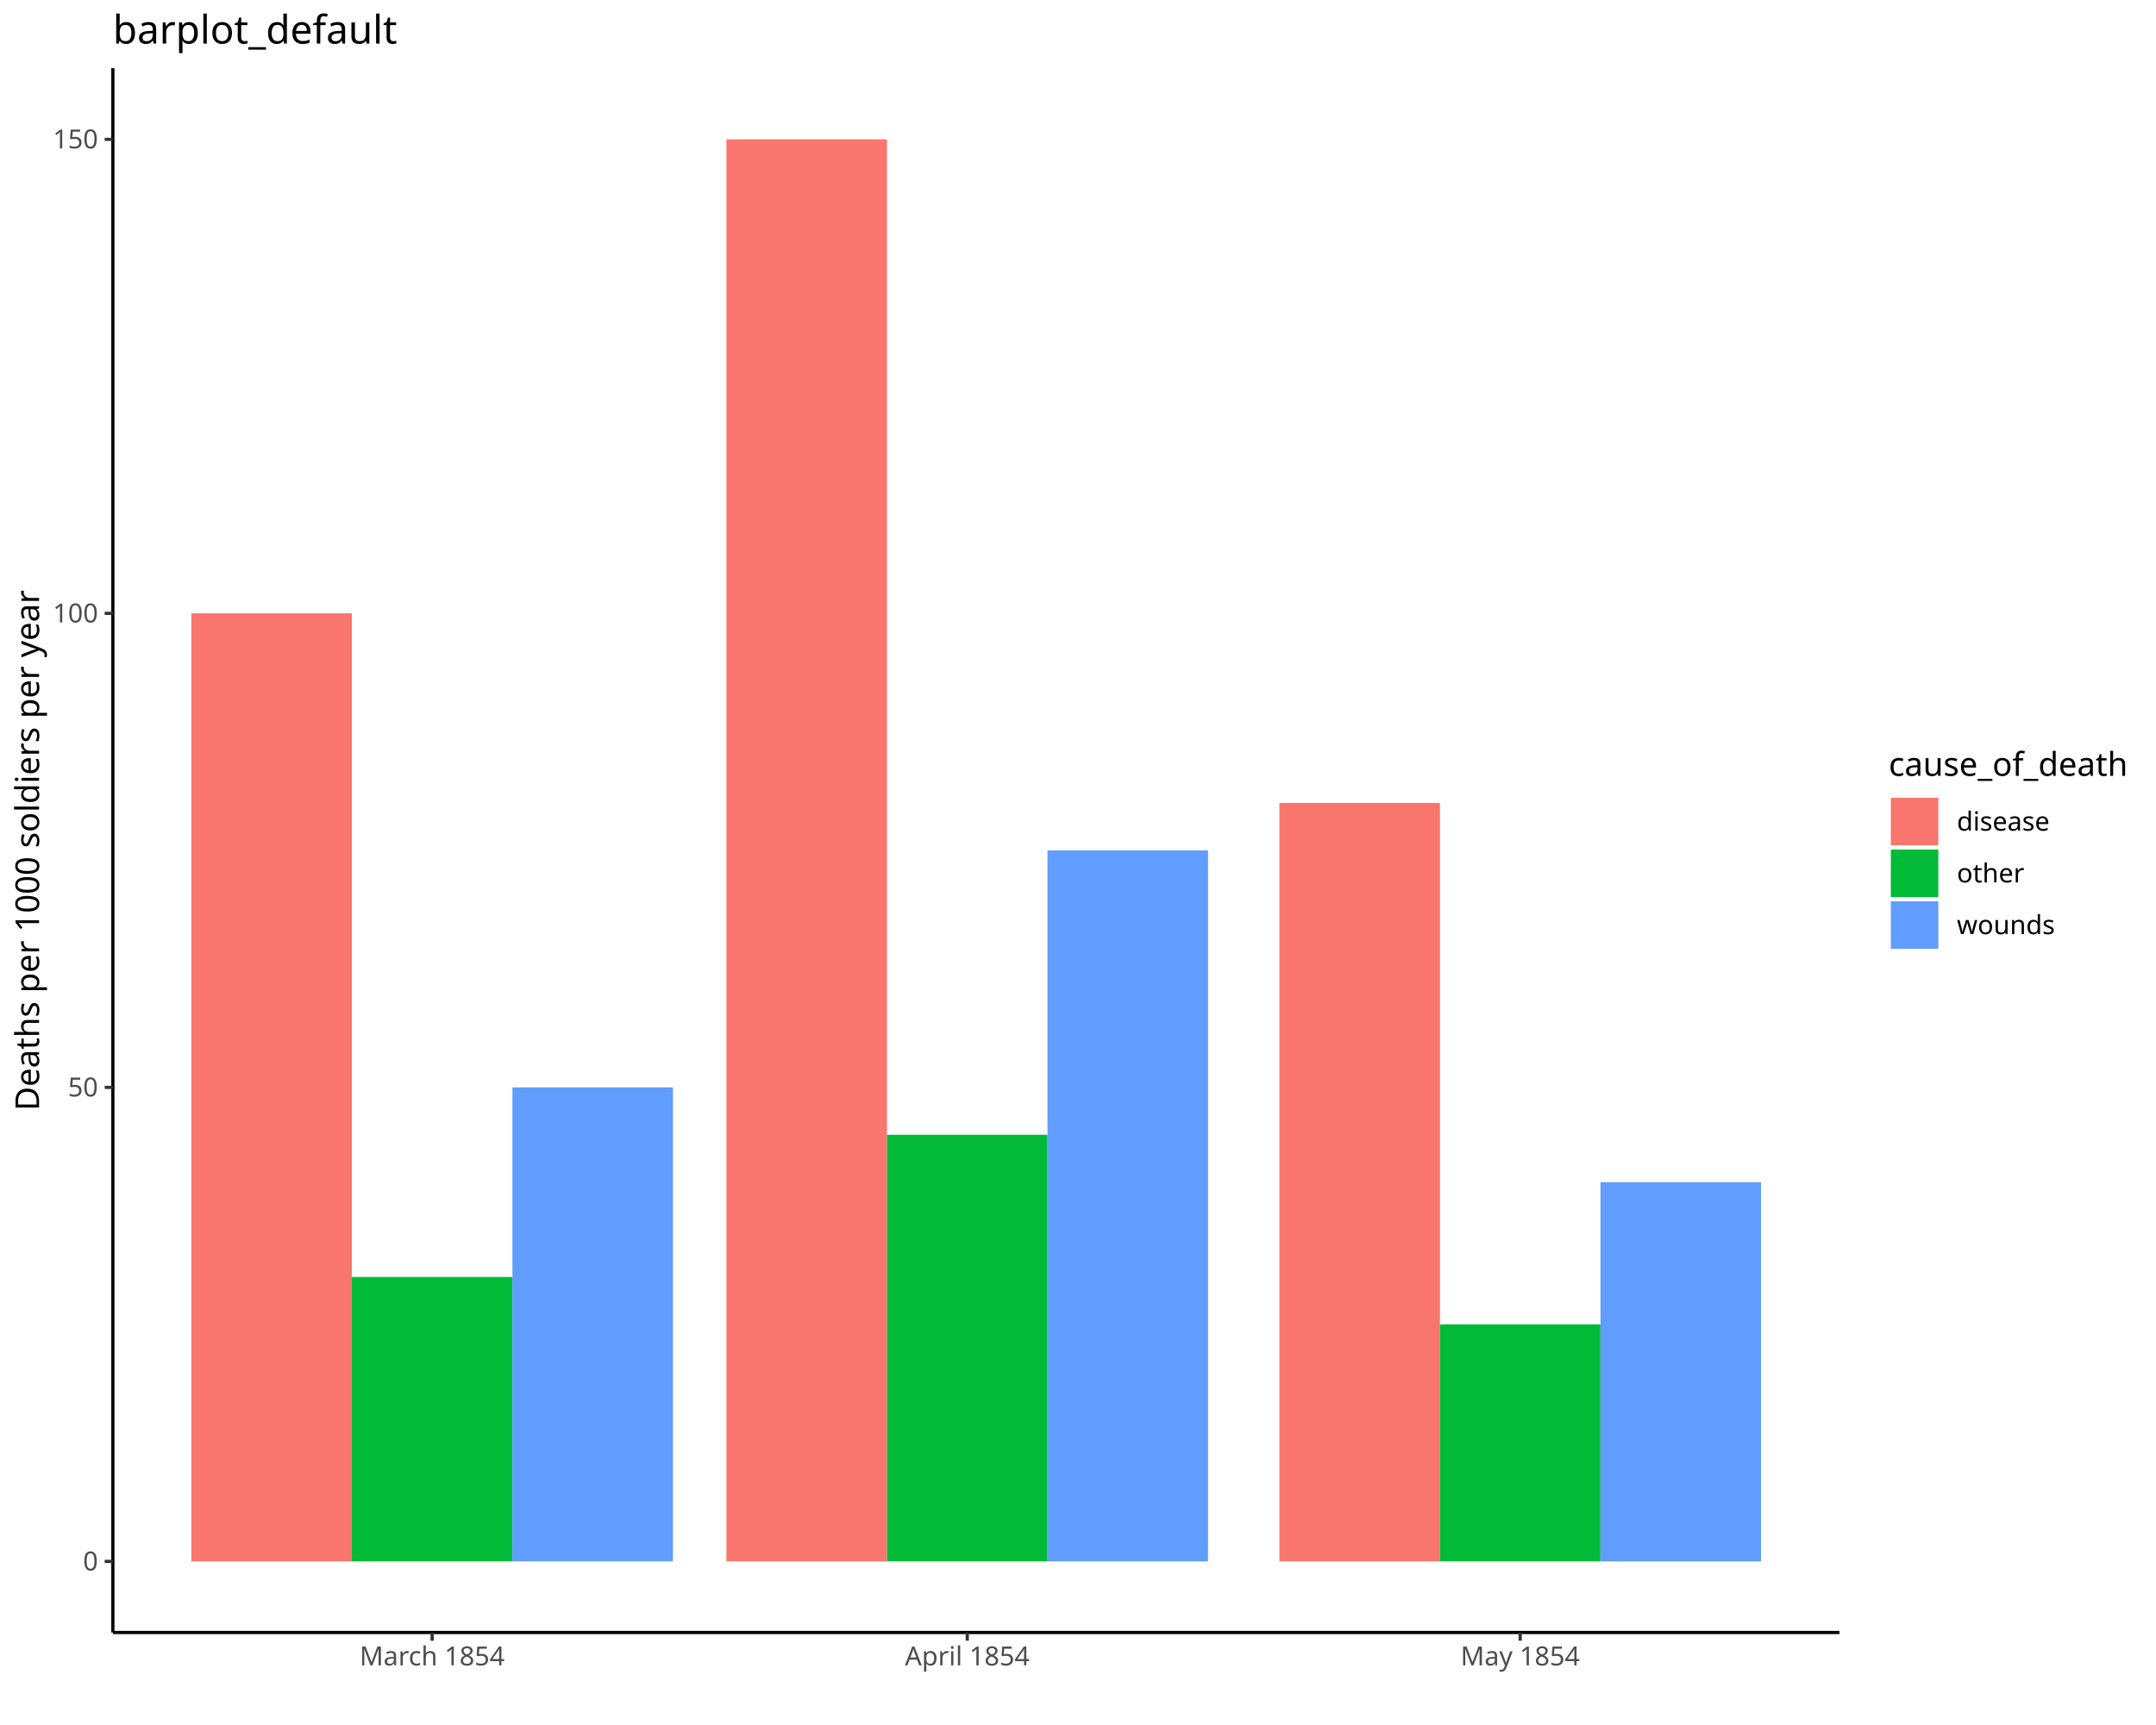
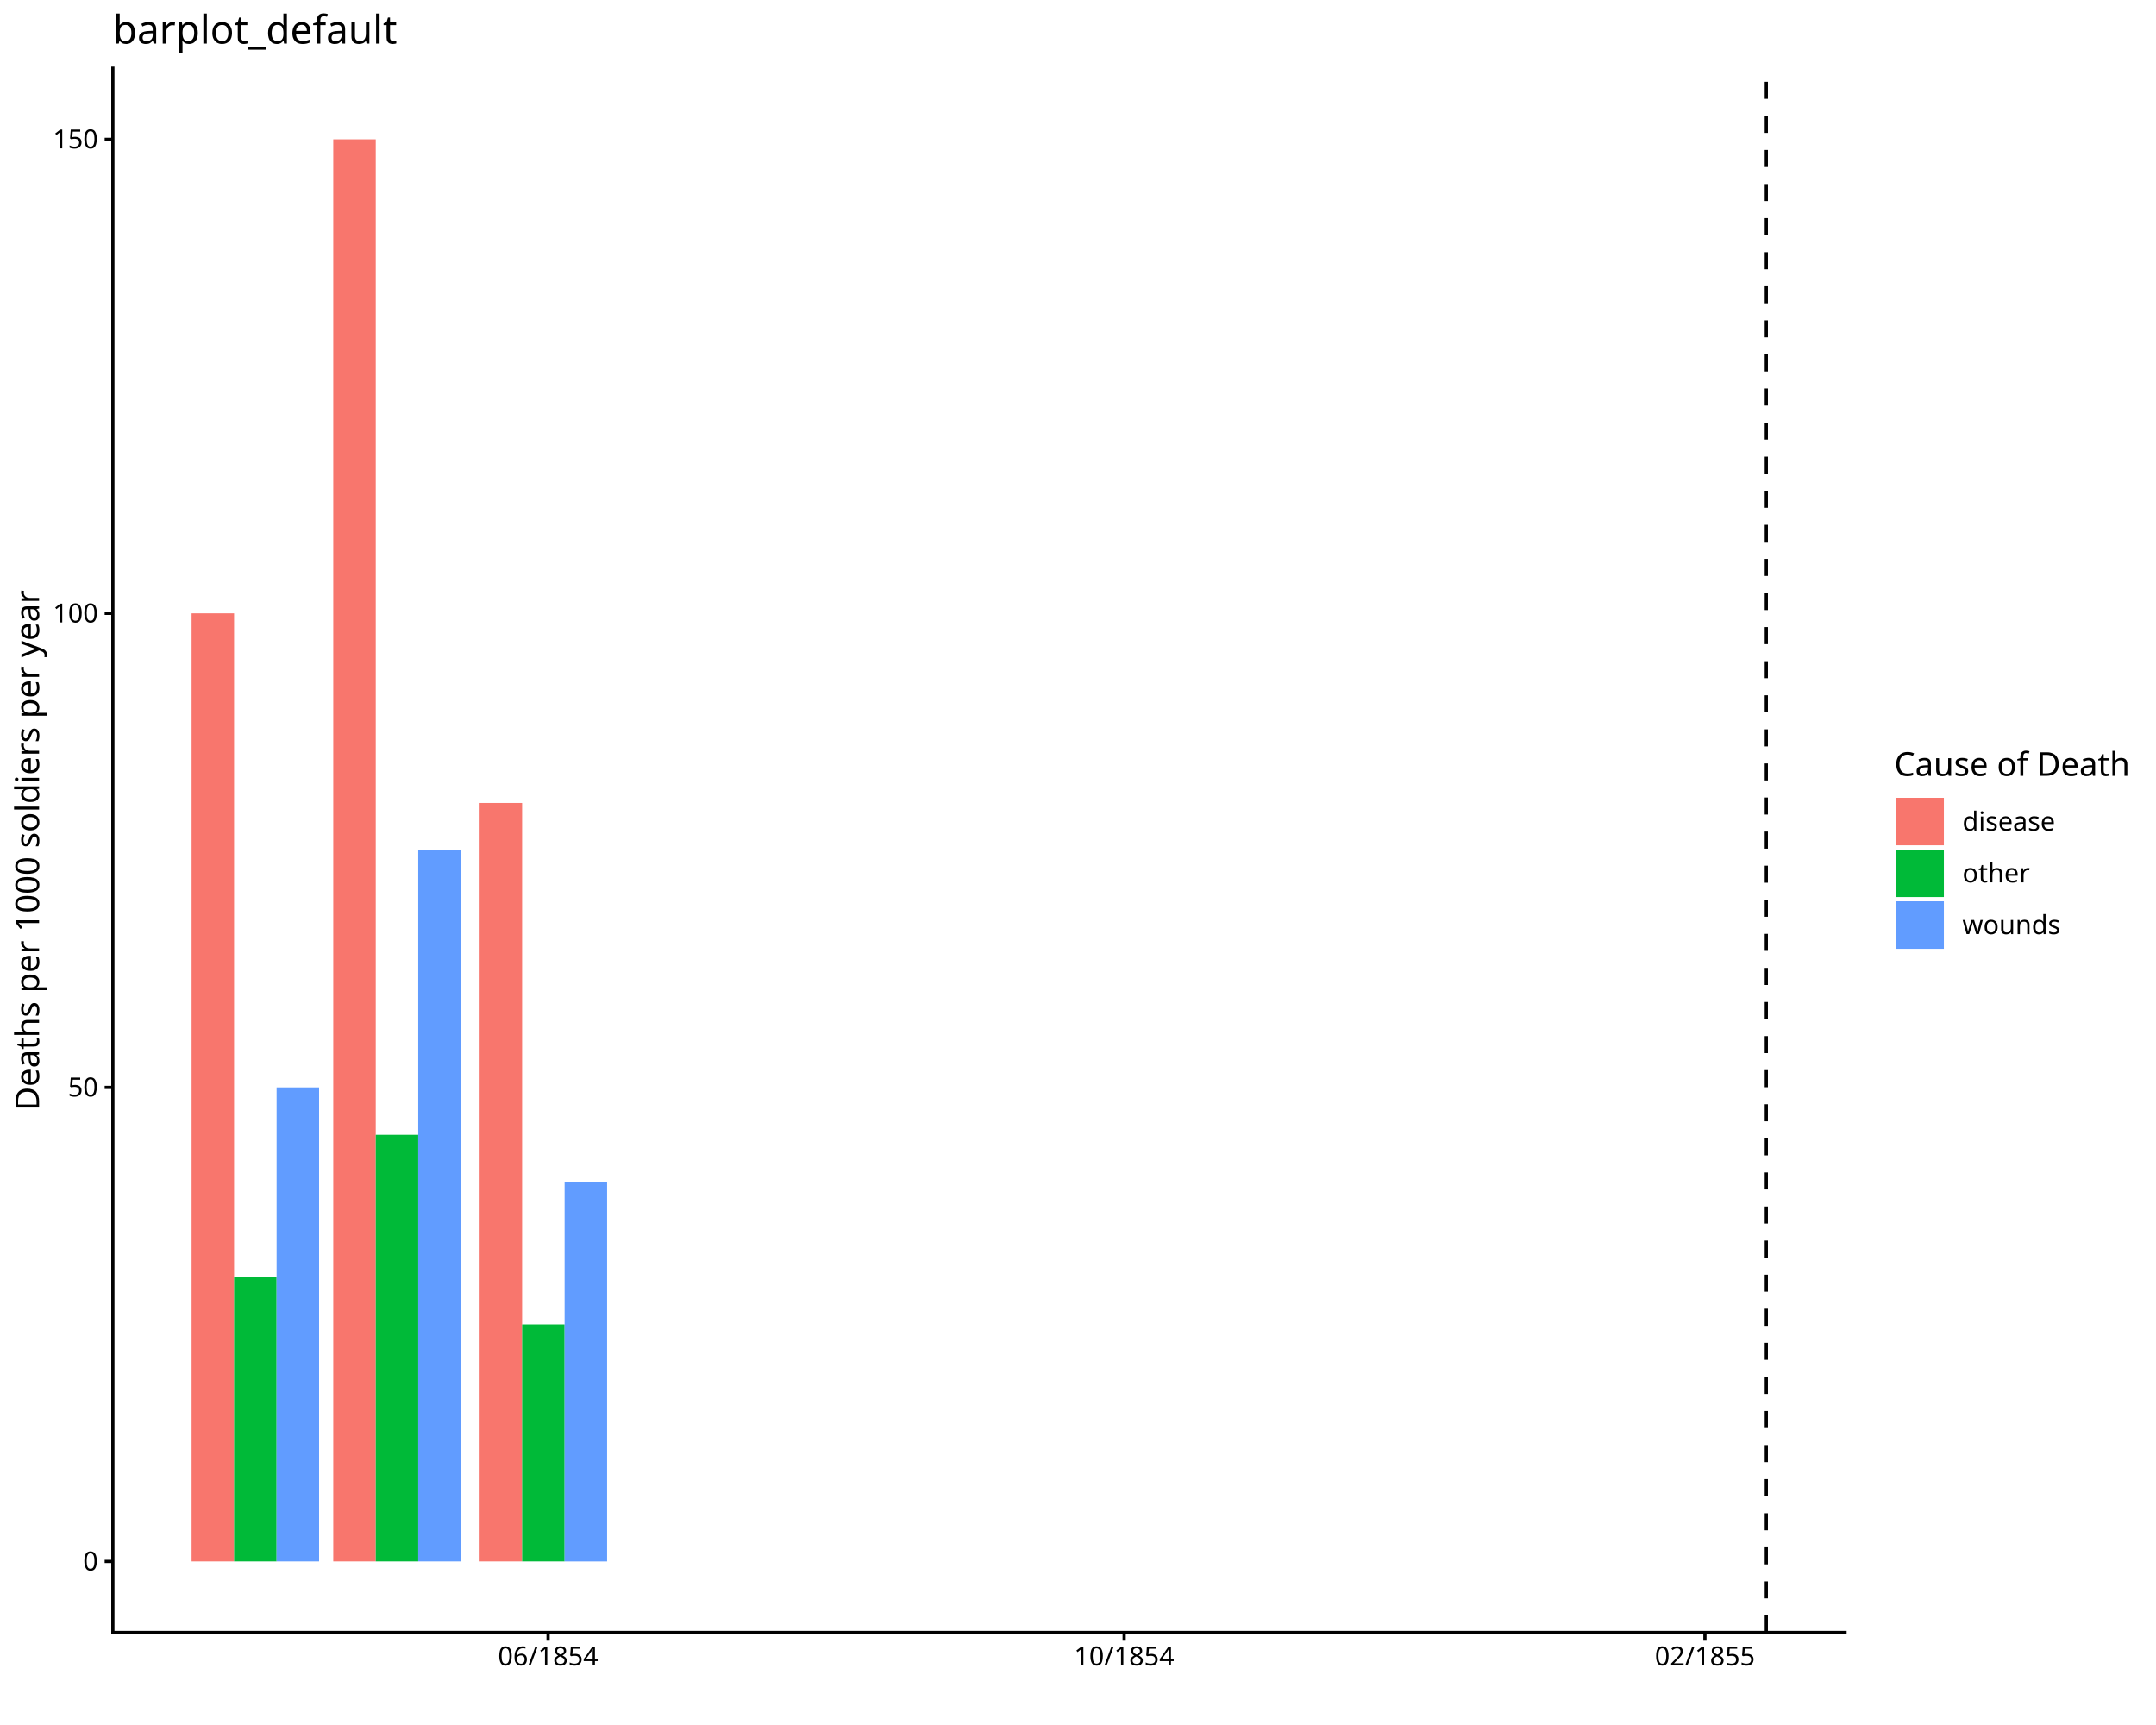
<svg xmlns="http://www.w3.org/2000/svg" class="svglite" data-engine-version="2.0" width="720.00pt" height="576.00pt" viewBox="0 0 720.00 576.00">
  <defs>
    <style type="text/css">
    .svglite line, .svglite polyline, .svglite polygon, .svglite path, .svglite rect, .svglite circle {
      fill: none;
      stroke: #000000;
      stroke-linecap: round;
      stroke-linejoin: round;
      stroke-miterlimit: 10.00;
    }
  </style>
  </defs>
  <rect width="100%" height="100%" style="stroke: none; fill: #FFFFFF;" />
  <defs>
    <clipPath id="cpMC4wMHw3MjAuMDB8MC4wMHw1NzYuMDA=">
      <rect x="0.00" y="0.00" width="720.00" height="576.00" />
    </clipPath>
  </defs>
  <g clip-path="url(#cpMC4wMHw3MjAuMDB8MC4wMHw1NzYuMDA=)">
    <rect x="0.00" y="0.00" width="720.00" height="576.00" style="stroke-width: 1.07; stroke: #FFFFFF; fill: #FFFFFF;" />
  </g>
  <defs>
-     <clipPath id="cpMzcuNjl8NjE0LjMwfDIyLjc4fDU0NS4xMQ==">
-       <rect x="37.69" y="22.78" width="576.61" height="522.33" />
+     <clipPath id="cpMzcuNjl8NjE2LjE1fDIyLjc4fDU0NS4xMQ==">
+       <rect x="37.69" y="22.78" width="578.47" height="522.33" />
    </clipPath>
  </defs>
-   <g clip-path="url(#cpMzcuNjl8NjE0LjMwfDIyLjc4fDU0NS4xMQ==)">
-     <rect x="37.69" y="22.78" width="576.61" height="522.33" style="stroke-width: 1.07; stroke: none; fill: #FFFFFF;" />
-     <rect x="63.90" y="204.81" width="53.61" height="316.56" style="stroke-width: 1.07; stroke: none; stroke-linecap: butt; stroke-linejoin: miter; fill: #F8766D;" />
-     <rect x="117.51" y="426.40" width="53.61" height="94.97" style="stroke-width: 1.07; stroke: none; stroke-linecap: butt; stroke-linejoin: miter; fill: #00BA38;" />
-     <rect x="171.12" y="363.09" width="53.61" height="158.28" style="stroke-width: 1.07; stroke: none; stroke-linecap: butt; stroke-linejoin: miter; fill: #619CFF;" />
-     <rect x="242.60" y="46.53" width="53.61" height="474.84" style="stroke-width: 1.07; stroke: none; stroke-linecap: butt; stroke-linejoin: miter; fill: #F8766D;" />
-     <rect x="296.21" y="378.92" width="53.61" height="142.45" style="stroke-width: 1.07; stroke: none; stroke-linecap: butt; stroke-linejoin: miter; fill: #00BA38;" />
-     <rect x="349.82" y="283.95" width="53.61" height="237.42" style="stroke-width: 1.07; stroke: none; stroke-linecap: butt; stroke-linejoin: miter; fill: #619CFF;" />
-     <rect x="427.26" y="268.12" width="53.61" height="253.25" style="stroke-width: 1.07; stroke: none; stroke-linecap: butt; stroke-linejoin: miter; fill: #F8766D;" />
-     <rect x="480.87" y="442.23" width="53.61" height="79.14" style="stroke-width: 1.07; stroke: none; stroke-linecap: butt; stroke-linejoin: miter; fill: #00BA38;" />
-     <rect x="534.48" y="394.75" width="53.61" height="126.63" style="stroke-width: 1.07; stroke: none; stroke-linecap: butt; stroke-linejoin: miter; fill: #619CFF;" />
-     <line x1="2050.47" y1="545.11" x2="2050.47" y2="22.78" style="stroke-width: 1.07; stroke-dasharray: 5.69,5.69; stroke-linecap: butt;" />
+   <g clip-path="url(#cpMzcuNjl8NjE2LjE1fDIyLjc4fDU0NS4xMQ==)">
+     <rect x="37.69" y="22.78" width="578.47" height="522.33" style="stroke-width: 1.07; stroke: none; fill: #FFFFFF;" />
+     <rect x="63.98" y="204.81" width="14.19" height="316.56" style="stroke-width: 1.07; stroke: none; stroke-linecap: butt; stroke-linejoin: miter; fill: #F8766D;" />
+     <rect x="78.17" y="426.40" width="14.19" height="94.97" style="stroke-width: 1.07; stroke: none; stroke-linecap: butt; stroke-linejoin: miter; fill: #00BA38;" />
+     <rect x="92.37" y="363.09" width="14.19" height="158.28" style="stroke-width: 1.07; stroke: none; stroke-linecap: butt; stroke-linejoin: miter; fill: #619CFF;" />
+     <rect x="111.29" y="46.53" width="14.19" height="474.84" style="stroke-width: 1.07; stroke: none; stroke-linecap: butt; stroke-linejoin: miter; fill: #F8766D;" />
+     <rect x="125.48" y="378.92" width="14.19" height="142.45" style="stroke-width: 1.07; stroke: none; stroke-linecap: butt; stroke-linejoin: miter; fill: #00BA38;" />
+     <rect x="139.67" y="283.95" width="14.19" height="237.42" style="stroke-width: 1.07; stroke: none; stroke-linecap: butt; stroke-linejoin: miter; fill: #619CFF;" />
+     <rect x="160.17" y="268.12" width="14.19" height="253.25" style="stroke-width: 1.07; stroke: none; stroke-linecap: butt; stroke-linejoin: miter; fill: #F8766D;" />
+     <rect x="174.36" y="442.23" width="14.19" height="79.14" style="stroke-width: 1.07; stroke: none; stroke-linecap: butt; stroke-linejoin: miter; fill: #00BA38;" />
+     <rect x="188.55" y="394.75" width="14.19" height="126.63" style="stroke-width: 1.07; stroke: none; stroke-linecap: butt; stroke-linejoin: miter; fill: #619CFF;" />
+     <line x1="589.86" y1="545.11" x2="589.86" y2="22.78" style="stroke-width: 1.07; stroke-dasharray: 5.69,5.69; stroke-linecap: butt;" />
  </g>
  <g clip-path="url(#cpMC4wMHw3MjAuMDB8MC4wMHw1NzYuMDA=)">
-     <polyline points="37.69,545.11 37.69,22.78 " style="stroke-width: 1.07; stroke-linecap: butt;" />
-     <text x="32.76" y="524.40" text-anchor="end" style="font-size: 8.80px; fill: #4D4D4D; font-family: sans;" textLength="4.89px" lengthAdjust="spacingAndGlyphs">0</text>
-     <text x="32.76" y="366.12" text-anchor="end" style="font-size: 8.80px; fill: #4D4D4D; font-family: sans;" textLength="9.79px" lengthAdjust="spacingAndGlyphs">50</text>
-     <text x="32.76" y="207.84" text-anchor="end" style="font-size: 8.80px; fill: #4D4D4D; font-family: sans;" textLength="14.68px" lengthAdjust="spacingAndGlyphs">100</text>
-     <text x="32.76" y="49.55" text-anchor="end" style="font-size: 8.80px; fill: #4D4D4D; font-family: sans;" textLength="14.68px" lengthAdjust="spacingAndGlyphs">150</text>
-     <polyline points="34.95,521.37 37.69,521.37 " style="stroke-width: 1.07; stroke: #333333; stroke-linecap: butt;" />
-     <polyline points="34.95,363.09 37.69,363.09 " style="stroke-width: 1.07; stroke: #333333; stroke-linecap: butt;" />
-     <polyline points="34.95,204.81 37.69,204.81 " style="stroke-width: 1.07; stroke: #333333; stroke-linecap: butt;" />
-     <polyline points="34.95,46.53 37.69,46.53 " style="stroke-width: 1.07; stroke: #333333; stroke-linecap: butt;" />
-     <polyline points="37.69,545.11 614.30,545.11 " style="stroke-width: 1.07; stroke-linecap: butt;" />
-     <polyline points="144.31,547.85 144.31,545.11 " style="stroke-width: 1.07; stroke: #333333; stroke-linecap: butt;" />
-     <polyline points="323.02,547.85 323.02,545.11 " style="stroke-width: 1.07; stroke: #333333; stroke-linecap: butt;" />
-     <polyline points="507.67,547.85 507.67,545.11 " style="stroke-width: 1.07; stroke: #333333; stroke-linecap: butt;" />
-     <text x="144.31" y="556.10" text-anchor="middle" style="font-size: 8.80px; fill: #4D4D4D; font-family: sans;" textLength="46.48px" lengthAdjust="spacingAndGlyphs">March 1854</text>
-     <text x="323.02" y="556.10" text-anchor="middle" style="font-size: 8.80px; fill: #4D4D4D; font-family: sans;" textLength="39.63px" lengthAdjust="spacingAndGlyphs">April 1854</text>
-     <text x="507.67" y="556.10" text-anchor="middle" style="font-size: 8.80px; fill: #4D4D4D; font-family: sans;" textLength="38.65px" lengthAdjust="spacingAndGlyphs">May 1854</text>
+     <polyline points="37.69,545.11 37.69,22.78 " style="stroke-width: 1.07; stroke-linecap: square;" />
+     <text x="32.76" y="524.40" text-anchor="end" style="font-size: 8.80px; font-family: sans;" textLength="4.89px" lengthAdjust="spacingAndGlyphs">0</text>
+     <text x="32.76" y="366.12" text-anchor="end" style="font-size: 8.80px; font-family: sans;" textLength="9.79px" lengthAdjust="spacingAndGlyphs">50</text>
+     <text x="32.76" y="207.84" text-anchor="end" style="font-size: 8.80px; font-family: sans;" textLength="14.68px" lengthAdjust="spacingAndGlyphs">100</text>
+     <text x="32.76" y="49.55" text-anchor="end" style="font-size: 8.80px; font-family: sans;" textLength="14.68px" lengthAdjust="spacingAndGlyphs">150</text>
+     <polyline points="34.95,521.37 37.69,521.37 " style="stroke-width: 1.07; stroke-linecap: butt;" />
+     <polyline points="34.95,363.09 37.69,363.09 " style="stroke-width: 1.07; stroke-linecap: butt;" />
+     <polyline points="34.95,204.81 37.69,204.81 " style="stroke-width: 1.07; stroke-linecap: butt;" />
+     <polyline points="34.95,46.53 37.69,46.53 " style="stroke-width: 1.07; stroke-linecap: butt;" />
+     <polyline points="37.69,545.11 616.15,545.11 " style="stroke-width: 1.07; stroke-linecap: square;" />
+     <polyline points="183.03,547.85 183.03,545.11 " style="stroke-width: 1.07; stroke-linecap: butt;" />
+     <polyline points="375.41,547.85 375.41,545.11 " style="stroke-width: 1.07; stroke-linecap: butt;" />
+     <polyline points="569.36,547.85 569.36,545.11 " style="stroke-width: 1.07; stroke-linecap: butt;" />
+     <text x="183.03" y="556.10" text-anchor="middle" style="font-size: 8.80px; font-family: sans;" textLength="31.81px" lengthAdjust="spacingAndGlyphs">06/1854</text>
+     <text x="375.41" y="556.10" text-anchor="middle" style="font-size: 8.80px; font-family: sans;" textLength="31.81px" lengthAdjust="spacingAndGlyphs">10/1854</text>
+     <text x="569.36" y="556.10" text-anchor="middle" style="font-size: 8.80px; font-family: sans;" textLength="31.81px" lengthAdjust="spacingAndGlyphs">02/1855</text>
    <text transform="translate(13.05,283.95) rotate(-90)" text-anchor="middle" style="font-size: 11.00px; font-family: sans;" textLength="165.73px" lengthAdjust="spacingAndGlyphs">Deaths per 1000 soldiers per year</text>
-     <rect x="625.26" y="244.88" width="89.26" height="78.13" style="stroke-width: 1.07; stroke: none; fill: #FFFFFF;" />
-     <text x="630.74" y="259.07" style="font-size: 11.00px; font-family: sans;" textLength="78.30px" lengthAdjust="spacingAndGlyphs">cause_of_death</text>
-     <rect x="630.74" y="265.69" width="17.28" height="17.28" style="stroke-width: 1.07; stroke: none; fill: #FFFFFF;" />
-     <rect x="631.45" y="266.40" width="15.86" height="15.86" style="stroke-width: 1.07; stroke: none; stroke-linecap: butt; stroke-linejoin: miter; fill: #F8766D;" />
-     <rect x="630.74" y="282.97" width="17.28" height="17.28" style="stroke-width: 1.07; stroke: none; fill: #FFFFFF;" />
-     <rect x="631.45" y="283.68" width="15.86" height="15.86" style="stroke-width: 1.07; stroke: none; stroke-linecap: butt; stroke-linejoin: miter; fill: #00BA38;" />
-     <rect x="630.74" y="300.25" width="17.28" height="17.28" style="stroke-width: 1.07; stroke: none; fill: #FFFFFF;" />
-     <rect x="631.45" y="300.96" width="15.86" height="15.86" style="stroke-width: 1.07; stroke: none; stroke-linecap: butt; stroke-linejoin: miter; fill: #619CFF;" />
-     <text x="653.50" y="277.36" style="font-size: 8.80px; font-family: sans;" textLength="30.34px" lengthAdjust="spacingAndGlyphs">disease</text>
-     <text x="653.50" y="294.64" style="font-size: 8.80px; font-family: sans;" textLength="20.06px" lengthAdjust="spacingAndGlyphs">other</text>
-     <text x="653.50" y="311.92" style="font-size: 8.80px; font-family: sans;" textLength="30.34px" lengthAdjust="spacingAndGlyphs">wounds</text>
+     <rect x="627.11" y="244.88" width="87.41" height="78.13" style="stroke-width: 1.07; stroke: none; fill: #FFFFFF;" />
+     <text x="632.59" y="259.07" style="font-size: 11.00px; font-family: sans;" textLength="76.45px" lengthAdjust="spacingAndGlyphs">Cause of Death</text>
+     <rect x="632.59" y="265.69" width="17.28" height="17.28" style="stroke-width: 1.07; stroke: none; fill: #FFFFFF;" />
+     <rect x="633.30" y="266.40" width="15.86" height="15.86" style="stroke-width: 1.07; stroke: none; stroke-linecap: butt; stroke-linejoin: miter; fill: #F8766D;" />
+     <rect x="632.59" y="282.97" width="17.28" height="17.28" style="stroke-width: 1.07; stroke: none; fill: #FFFFFF;" />
+     <rect x="633.30" y="283.68" width="15.86" height="15.86" style="stroke-width: 1.07; stroke: none; stroke-linecap: butt; stroke-linejoin: miter; fill: #00BA38;" />
+     <rect x="632.59" y="300.25" width="17.28" height="17.28" style="stroke-width: 1.07; stroke: none; fill: #FFFFFF;" />
+     <rect x="633.30" y="300.96" width="15.86" height="15.86" style="stroke-width: 1.07; stroke: none; stroke-linecap: butt; stroke-linejoin: miter; fill: #619CFF;" />
+     <text x="655.35" y="277.36" style="font-size: 8.80px; font-family: sans;" textLength="30.34px" lengthAdjust="spacingAndGlyphs">disease</text>
+     <text x="655.35" y="294.64" style="font-size: 8.80px; font-family: sans;" textLength="20.06px" lengthAdjust="spacingAndGlyphs">other</text>
+     <text x="655.35" y="311.92" style="font-size: 8.80px; font-family: sans;" textLength="30.34px" lengthAdjust="spacingAndGlyphs">wounds</text>
    <text x="37.69" y="14.56" style="font-size: 13.20px; font-family: sans;" textLength="87.33px" lengthAdjust="spacingAndGlyphs">barplot_default</text>
  </g>
</svg>
